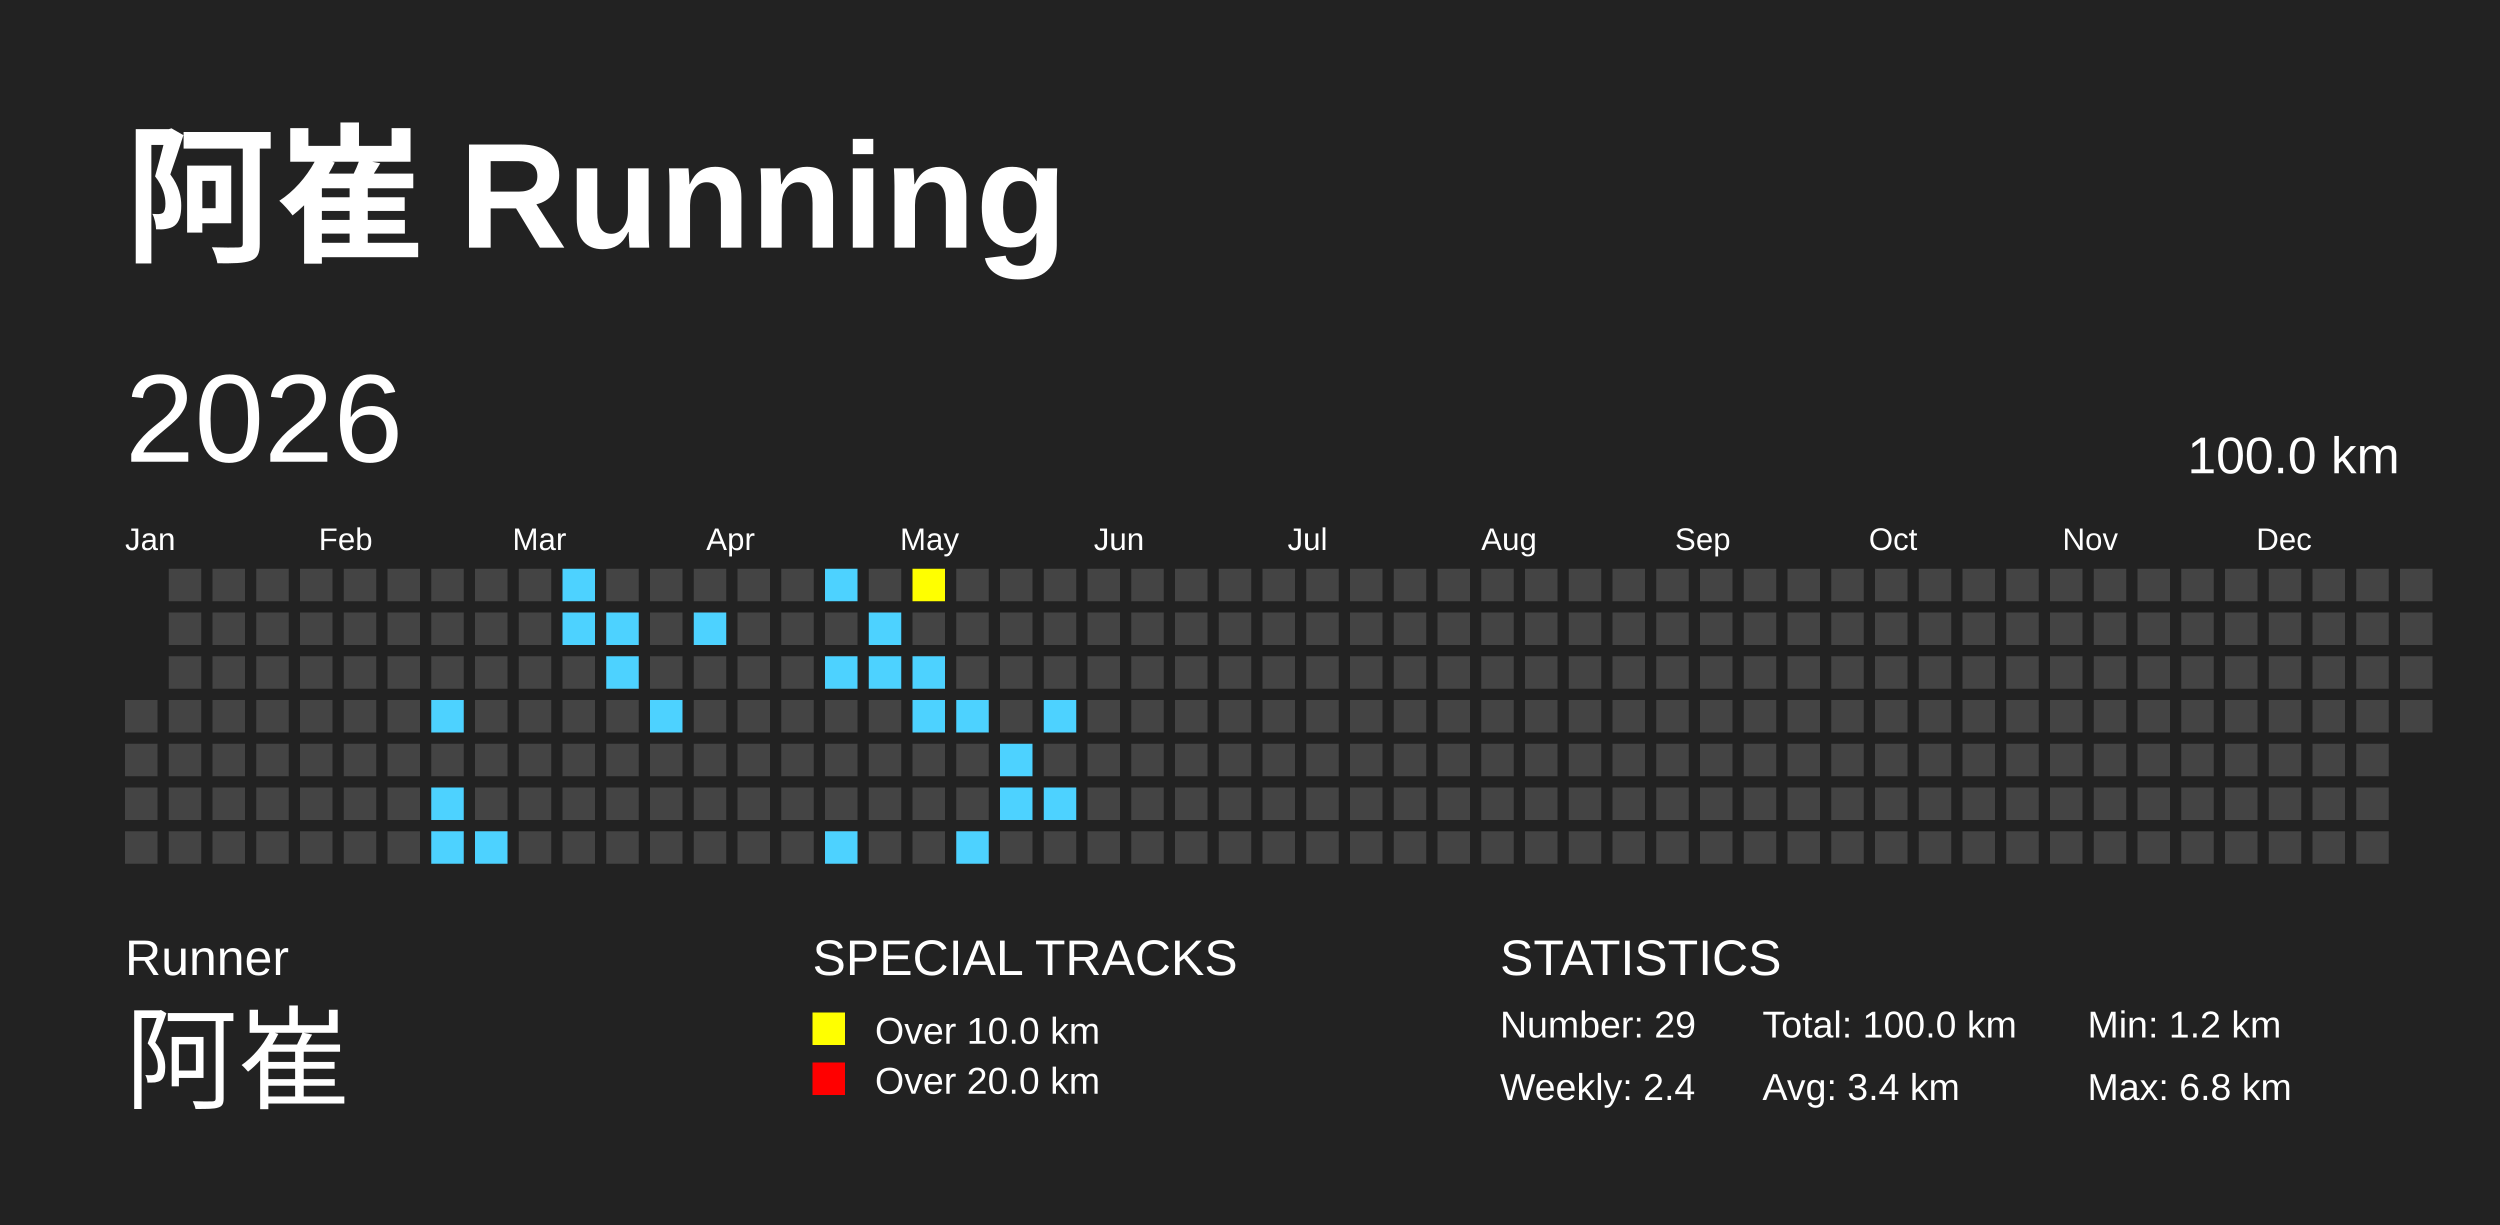
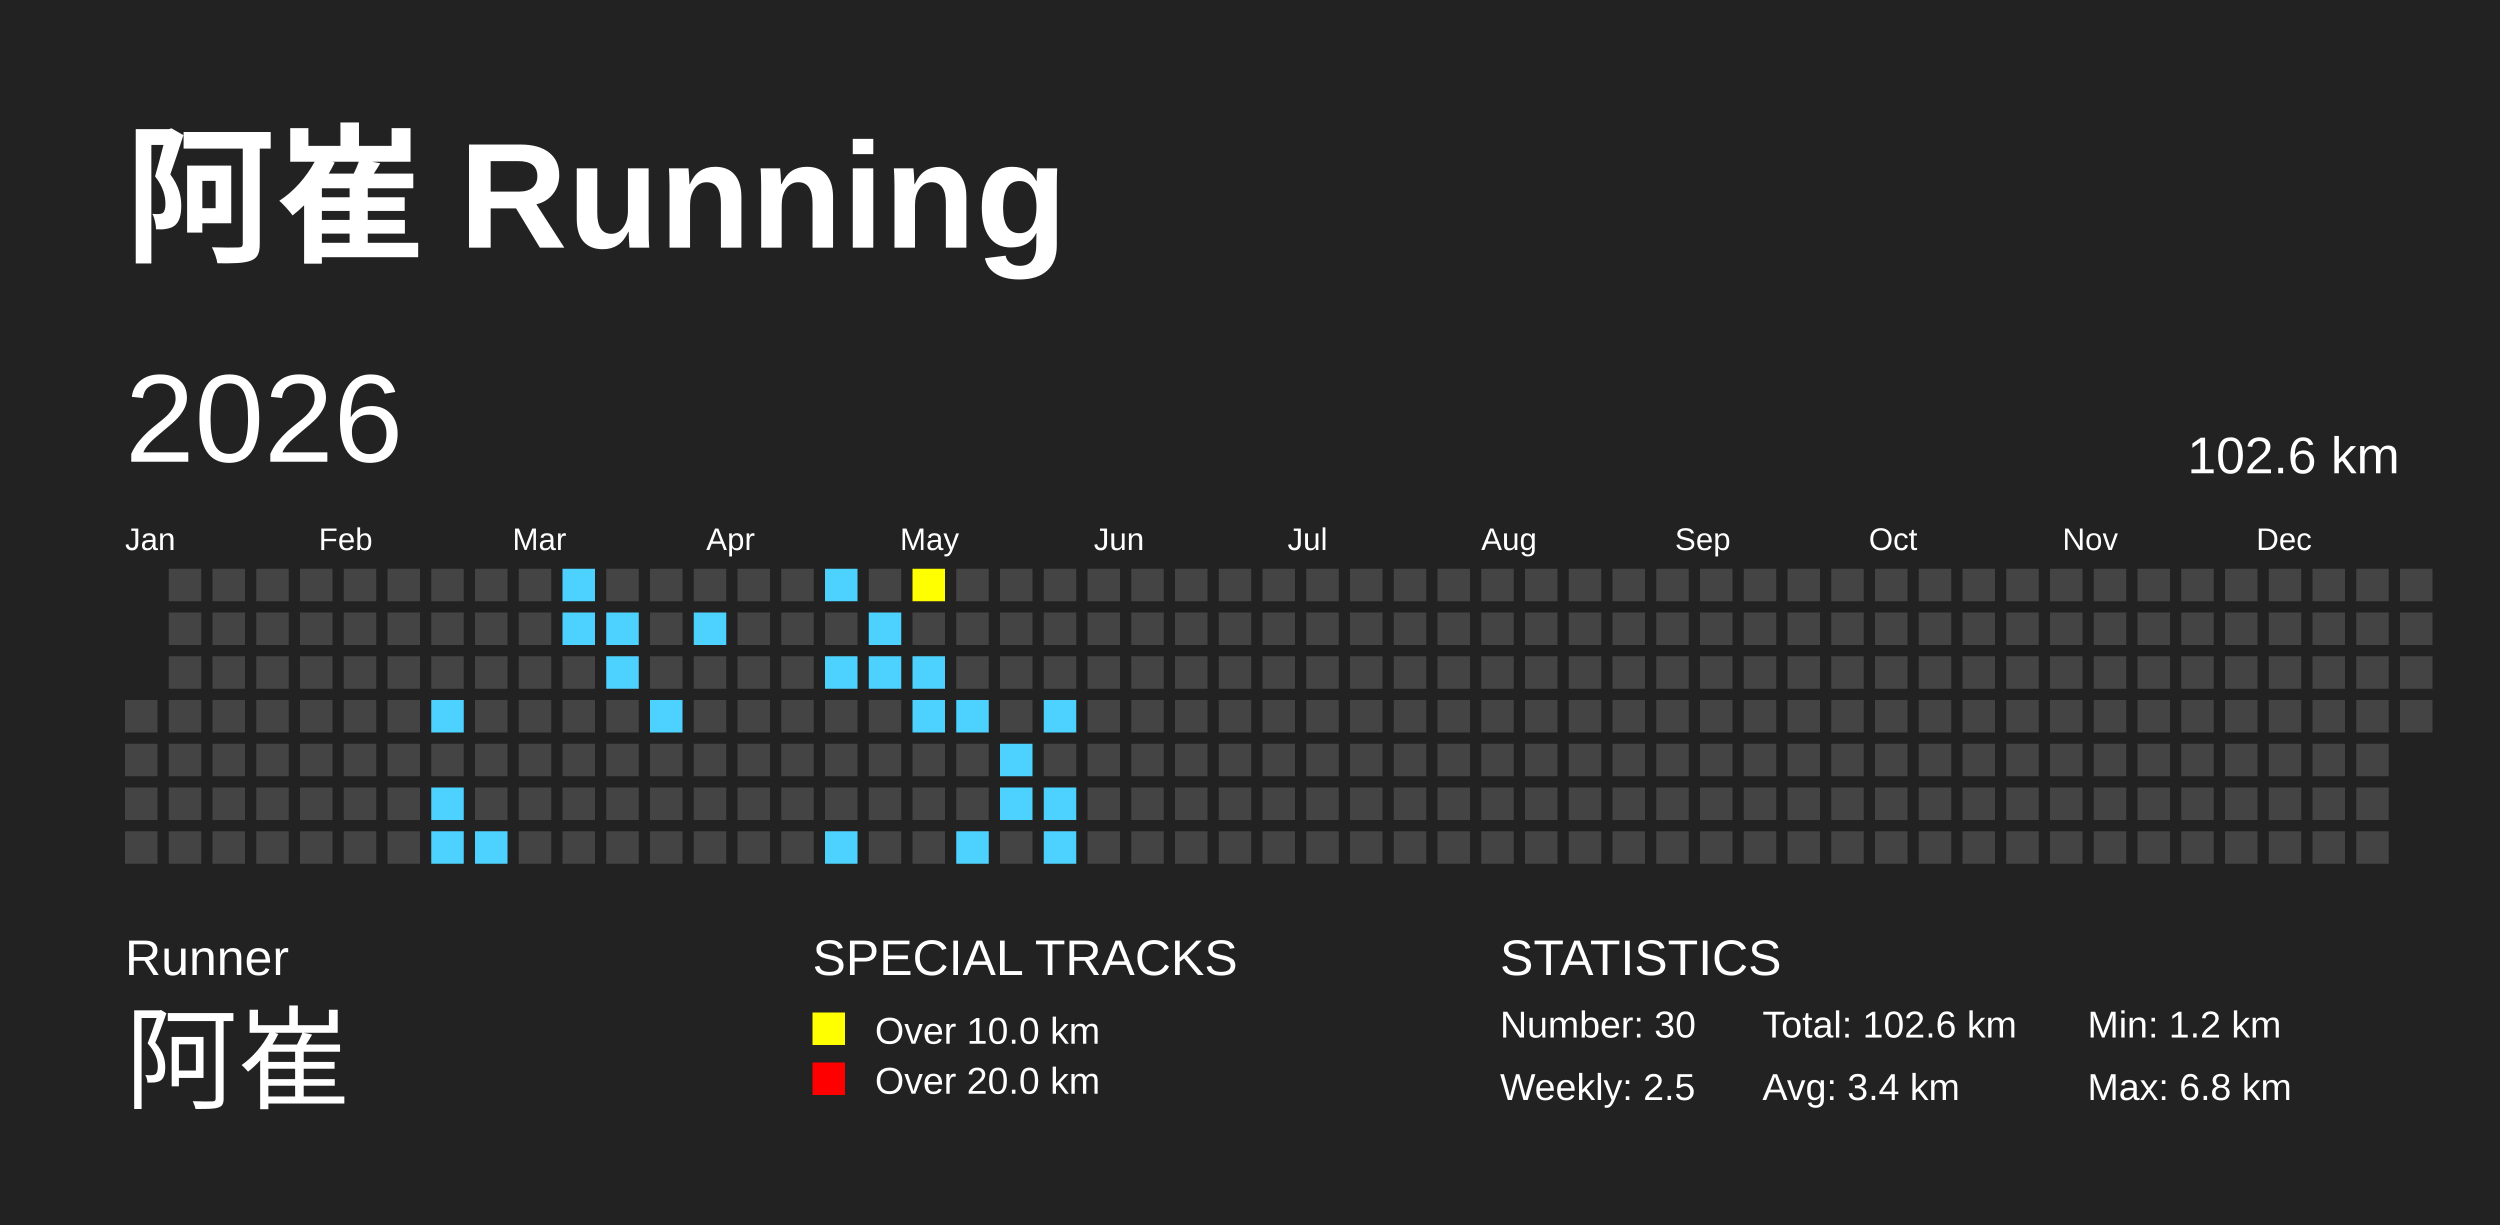
<svg xmlns="http://www.w3.org/2000/svg" baseProfile="full" height="98mm" version="1.1" viewBox="0,0,200,98" width="200mm">
  <defs>
    <pattern height="2" id="indoor-stripe" patternUnits="userSpaceOnUse" width="2">
      <line stroke="white" stroke-opacity="0.45" stroke-width="0.5" x1="0" x2="2" y1="2" y2="0" />
    </pattern>
  </defs>
  <rect fill="#222222" height="98" width="200" x="0" y="0" />
  <text fill="#FFFFFF" style="font-size:12px; font-family:Arial; font-weight:bold;" x="10" y="20">阿崔 Running</text>
  <text fill="#FFFFFF" style="font-size:4px; font-family:Arial" x="10" y="78">Runner</text>
  <text fill="#FFFFFF" style="font-size:9px; font-family:Arial" x="10" y="88">阿崔</text>
  <text fill="#FFFFFF" style="font-size:4px; font-family:Arial" x="65" y="78">SPECIAL TRACKS</text>
  <rect fill="yellow" height="2.6" width="2.6" x="65" y="81" />
  <text fill="#FFFFFF" style="font-size:3px; font-family:Arial" x="70" y="83.5">Over 10.0 km</text>
  <rect fill="red" height="2.6" width="2.6" x="65" y="85" />
  <text fill="#FFFFFF" style="font-size:3px; font-family:Arial" x="70" y="87.5">Over 20.0 km</text>
  <text fill="#FFFFFF" style="font-size:4px; font-family:Arial" x="120" y="78">STATISTICS</text>
-   <text fill="#FFFFFF" style="font-size:3px; font-family:Arial" x="120" y="83">Number: 29</text>
-   <text fill="#FFFFFF" style="font-size:3px; font-family:Arial" x="120" y="88">Weekly: 2.4</text>
-   <text fill="#FFFFFF" style="font-size:3px; font-family:Arial" x="141" y="83">Total: 100.0 km</text>
+   <text fill="#FFFFFF" style="font-size:3px; font-family:Arial" x="120" y="83">Number: 30</text>
+   <text fill="#FFFFFF" style="font-size:3px; font-family:Arial" x="120" y="88">Weekly: 2.5</text>
+   <text fill="#FFFFFF" style="font-size:3px; font-family:Arial" x="141" y="83">Total: 102.6 km</text>
  <text fill="#FFFFFF" style="font-size:3px; font-family:Arial" x="141" y="88">Avg: 3.4 km</text>
  <text fill="#FFFFFF" style="font-size:3px; font-family:Arial" x="167" y="83">Min: 1.2 km</text>
  <text fill="#FFFFFF" style="font-size:3px; font-family:Arial" x="167" y="88">Max: 6.8 km</text>
  <text dominant-baseline="hanging" fill="#FFFFFF" style="font-size:10.0px; font-family:Arial;" x="10" y="30">2026</text>
-   <text dominant-baseline="hanging" fill="#FFFFFF" style="font-size:4.125px; font-family:Arial;" x="175" y="35">100.0 km</text>
+   <text dominant-baseline="hanging" fill="#FFFFFF" style="font-size:4.125px; font-family:Arial;" x="175" y="35">102.6 km</text>
  <text fill="#FFFFFF" style="font-size:2.5px; font-family:Arial" x="10.0" y="44">Jan</text>
  <text fill="#FFFFFF" style="font-size:2.5px; font-family:Arial" x="25.5" y="44">Feb</text>
  <text fill="#FFFFFF" style="font-size:2.5px; font-family:Arial" x="41.0" y="44">Mar</text>
  <text fill="#FFFFFF" style="font-size:2.5px; font-family:Arial" x="56.5" y="44">Apr</text>
  <text fill="#FFFFFF" style="font-size:2.5px; font-family:Arial" x="72.0" y="44">May</text>
  <text fill="#FFFFFF" style="font-size:2.5px; font-family:Arial" x="87.5" y="44">Jun</text>
  <text fill="#FFFFFF" style="font-size:2.5px; font-family:Arial" x="103.0" y="44">Jul</text>
  <text fill="#FFFFFF" style="font-size:2.5px; font-family:Arial" x="118.5" y="44">Aug</text>
  <text fill="#FFFFFF" style="font-size:2.5px; font-family:Arial" x="134.0" y="44">Sep</text>
  <text fill="#FFFFFF" style="font-size:2.5px; font-family:Arial" x="149.5" y="44">Oct</text>
  <text fill="#FFFFFF" style="font-size:2.5px; font-family:Arial" x="165.0" y="44">Nov</text>
  <text fill="#FFFFFF" style="font-size:2.5px; font-family:Arial" x="180.5" y="44">Dec</text>
  <rect fill="#444444" height="2.6" width="2.6" x="10.0" y="56.0" />
  <rect fill="#444444" height="2.6" width="2.6" x="10.0" y="59.5" />
  <rect fill="#444444" height="2.6" width="2.6" x="10.0" y="63.0" />
  <rect fill="#444444" height="2.6" width="2.6" x="10.0" y="66.5" />
  <rect fill="#444444" height="2.6" width="2.6" x="13.5" y="45.5" />
  <rect fill="#444444" height="2.6" width="2.6" x="13.5" y="49.0" />
  <rect fill="#444444" height="2.6" width="2.6" x="13.5" y="52.5" />
  <rect fill="#444444" height="2.6" width="2.6" x="13.5" y="56.0" />
  <rect fill="#444444" height="2.6" width="2.6" x="13.5" y="59.5" />
  <rect fill="#444444" height="2.6" width="2.6" x="13.5" y="63.0" />
  <rect fill="#444444" height="2.6" width="2.6" x="13.5" y="66.5" />
  <rect fill="#444444" height="2.6" width="2.6" x="17.0" y="45.5" />
  <rect fill="#444444" height="2.6" width="2.6" x="17.0" y="49.0" />
  <rect fill="#444444" height="2.6" width="2.6" x="17.0" y="52.5" />
  <rect fill="#444444" height="2.6" width="2.6" x="17.0" y="56.0" />
  <rect fill="#444444" height="2.6" width="2.6" x="17.0" y="59.5" />
  <rect fill="#444444" height="2.6" width="2.6" x="17.0" y="63.0" />
  <rect fill="#444444" height="2.6" width="2.6" x="17.0" y="66.5" />
  <rect fill="#444444" height="2.6" width="2.6" x="20.5" y="45.5" />
  <rect fill="#444444" height="2.6" width="2.6" x="20.5" y="49.0" />
  <rect fill="#444444" height="2.6" width="2.6" x="20.5" y="52.5" />
  <rect fill="#444444" height="2.6" width="2.6" x="20.5" y="56.0" />
  <rect fill="#444444" height="2.6" width="2.6" x="20.5" y="59.5" />
  <rect fill="#444444" height="2.6" width="2.6" x="20.5" y="63.0" />
  <rect fill="#444444" height="2.6" width="2.6" x="20.5" y="66.5" />
  <rect fill="#444444" height="2.6" width="2.6" x="24.0" y="45.5" />
  <rect fill="#444444" height="2.6" width="2.6" x="24.0" y="49.0" />
  <rect fill="#444444" height="2.6" width="2.6" x="24.0" y="52.5" />
  <rect fill="#444444" height="2.6" width="2.6" x="24.0" y="56.0" />
  <rect fill="#444444" height="2.6" width="2.6" x="24.0" y="59.5" />
  <rect fill="#444444" height="2.6" width="2.6" x="24.0" y="63.0" />
  <rect fill="#444444" height="2.6" width="2.6" x="24.0" y="66.5" />
  <rect fill="#444444" height="2.6" width="2.6" x="27.5" y="45.5" />
  <rect fill="#444444" height="2.6" width="2.6" x="27.5" y="49.0" />
  <rect fill="#444444" height="2.6" width="2.6" x="27.5" y="52.5" />
  <rect fill="#444444" height="2.6" width="2.6" x="27.5" y="56.0" />
  <rect fill="#444444" height="2.6" width="2.6" x="27.5" y="59.5" />
  <rect fill="#444444" height="2.6" width="2.6" x="27.5" y="63.0" />
  <rect fill="#444444" height="2.6" width="2.6" x="27.5" y="66.5" />
  <rect fill="#444444" height="2.6" width="2.6" x="31.0" y="45.5" />
  <rect fill="#444444" height="2.6" width="2.6" x="31.0" y="49.0" />
  <rect fill="#444444" height="2.6" width="2.6" x="31.0" y="52.5" />
  <rect fill="#444444" height="2.6" width="2.6" x="31.0" y="56.0" />
  <rect fill="#444444" height="2.6" width="2.6" x="31.0" y="59.5" />
  <rect fill="#444444" height="2.6" width="2.6" x="31.0" y="63.0" />
  <rect fill="#444444" height="2.6" width="2.6" x="31.0" y="66.5" />
  <rect fill="#444444" height="2.6" width="2.6" x="34.5" y="45.5" />
  <rect fill="#444444" height="2.6" width="2.6" x="34.5" y="49.0" />
  <rect fill="#444444" height="2.6" width="2.6" x="34.5" y="52.5" />
  <rect fill="#4DD2FF" height="2.6" width="2.6" x="34.5" y="56.0" />
  <rect fill="#444444" height="2.6" width="2.6" x="34.5" y="59.5" />
  <rect fill="#4DD2FF" height="2.6" width="2.6" x="34.5" y="63.0" />
  <rect fill="#4DD2FF" height="2.6" width="2.6" x="34.5" y="66.5" />
  <rect fill="#444444" height="2.6" width="2.6" x="38.0" y="45.5" />
  <rect fill="#444444" height="2.6" width="2.6" x="38.0" y="49.0" />
  <rect fill="#444444" height="2.6" width="2.6" x="38.0" y="52.5" />
  <rect fill="#444444" height="2.6" width="2.6" x="38.0" y="56.0" />
  <rect fill="#444444" height="2.6" width="2.6" x="38.0" y="59.5" />
  <rect fill="#444444" height="2.6" width="2.6" x="38.0" y="63.0" />
  <rect fill="#4DD2FF" height="2.6" width="2.6" x="38.0" y="66.5" />
  <rect fill="#444444" height="2.6" width="2.6" x="41.5" y="45.5" />
  <rect fill="#444444" height="2.6" width="2.6" x="41.5" y="49.0" />
  <rect fill="#444444" height="2.6" width="2.6" x="41.5" y="52.5" />
  <rect fill="#444444" height="2.6" width="2.6" x="41.5" y="56.0" />
  <rect fill="#444444" height="2.6" width="2.6" x="41.5" y="59.5" />
  <rect fill="#444444" height="2.6" width="2.6" x="41.5" y="63.0" />
  <rect fill="#444444" height="2.6" width="2.6" x="41.5" y="66.5" />
  <rect fill="#4DD2FF" height="2.6" width="2.6" x="45.0" y="45.5" />
  <rect fill="#4DD2FF" height="2.6" width="2.6" x="45.0" y="49.0" />
  <rect fill="#444444" height="2.6" width="2.6" x="45.0" y="52.5" />
  <rect fill="#444444" height="2.6" width="2.6" x="45.0" y="56.0" />
  <rect fill="#444444" height="2.6" width="2.6" x="45.0" y="59.5" />
  <rect fill="#444444" height="2.6" width="2.6" x="45.0" y="63.0" />
  <rect fill="#444444" height="2.6" width="2.6" x="45.0" y="66.5" />
  <rect fill="#444444" height="2.6" width="2.6" x="48.5" y="45.5" />
  <rect fill="#4DD2FF" height="2.6" width="2.6" x="48.5" y="49.0" />
  <rect fill="#4DD2FF" height="2.6" width="2.6" x="48.5" y="52.5" />
  <rect fill="#444444" height="2.6" width="2.6" x="48.5" y="56.0" />
  <rect fill="#444444" height="2.6" width="2.6" x="48.5" y="59.5" />
  <rect fill="#444444" height="2.6" width="2.6" x="48.5" y="63.0" />
  <rect fill="#444444" height="2.6" width="2.6" x="48.5" y="66.5" />
  <rect fill="#444444" height="2.6" width="2.6" x="52.0" y="45.5" />
  <rect fill="#444444" height="2.6" width="2.6" x="52.0" y="49.0" />
  <rect fill="#444444" height="2.6" width="2.6" x="52.0" y="52.5" />
  <rect fill="#4DD2FF" height="2.6" width="2.6" x="52.0" y="56.0" />
  <rect fill="#444444" height="2.6" width="2.6" x="52.0" y="59.5" />
  <rect fill="#444444" height="2.6" width="2.6" x="52.0" y="63.0" />
  <rect fill="#444444" height="2.6" width="2.6" x="52.0" y="66.5" />
  <rect fill="#444444" height="2.6" width="2.6" x="55.5" y="45.5" />
  <rect fill="#4DD2FF" height="2.6" width="2.6" x="55.5" y="49.0" />
  <rect fill="#444444" height="2.6" width="2.6" x="55.5" y="52.5" />
  <rect fill="#444444" height="2.6" width="2.6" x="55.5" y="56.0" />
  <rect fill="#444444" height="2.6" width="2.6" x="55.5" y="59.5" />
  <rect fill="#444444" height="2.6" width="2.6" x="55.5" y="63.0" />
  <rect fill="#444444" height="2.6" width="2.6" x="55.5" y="66.5" />
  <rect fill="#444444" height="2.6" width="2.6" x="59.0" y="45.5" />
  <rect fill="#444444" height="2.6" width="2.6" x="59.0" y="49.0" />
  <rect fill="#444444" height="2.6" width="2.6" x="59.0" y="52.5" />
  <rect fill="#444444" height="2.6" width="2.6" x="59.0" y="56.0" />
  <rect fill="#444444" height="2.6" width="2.6" x="59.0" y="59.5" />
  <rect fill="#444444" height="2.6" width="2.6" x="59.0" y="63.0" />
  <rect fill="#444444" height="2.6" width="2.6" x="59.0" y="66.5" />
  <rect fill="#444444" height="2.6" width="2.6" x="62.5" y="45.5" />
  <rect fill="#444444" height="2.6" width="2.6" x="62.5" y="49.0" />
  <rect fill="#444444" height="2.6" width="2.6" x="62.5" y="52.5" />
  <rect fill="#444444" height="2.6" width="2.6" x="62.5" y="56.0" />
  <rect fill="#444444" height="2.6" width="2.6" x="62.5" y="59.5" />
  <rect fill="#444444" height="2.6" width="2.6" x="62.5" y="63.0" />
  <rect fill="#444444" height="2.6" width="2.6" x="62.5" y="66.5" />
  <rect fill="#4DD2FF" height="2.6" width="2.6" x="66.0" y="45.5" />
  <rect fill="#444444" height="2.6" width="2.6" x="66.0" y="49.0" />
  <rect fill="#4DD2FF" height="2.6" width="2.6" x="66.0" y="52.5" />
  <rect fill="#444444" height="2.6" width="2.6" x="66.0" y="56.0" />
  <rect fill="#444444" height="2.6" width="2.6" x="66.0" y="59.5" />
  <rect fill="#444444" height="2.6" width="2.6" x="66.0" y="63.0" />
  <rect fill="#4DD2FF" height="2.6" width="2.6" x="66.0" y="66.5" />
  <rect fill="#444444" height="2.6" width="2.6" x="69.5" y="45.5" />
  <rect fill="#4DD2FF" height="2.6" width="2.6" x="69.5" y="49.0" />
  <rect fill="#4DD2FF" height="2.6" width="2.6" x="69.5" y="52.5" />
  <rect fill="#444444" height="2.6" width="2.6" x="69.5" y="56.0" />
  <rect fill="#444444" height="2.6" width="2.6" x="69.5" y="59.5" />
  <rect fill="#444444" height="2.6" width="2.6" x="69.5" y="63.0" />
  <rect fill="#444444" height="2.6" width="2.6" x="69.5" y="66.5" />
  <rect fill="yellow" height="2.6" width="2.6" x="73.0" y="45.5" />
  <rect fill="#444444" height="2.6" width="2.6" x="73.0" y="49.0" />
  <rect fill="#4DD2FF" height="2.6" width="2.6" x="73.0" y="52.5" />
  <rect fill="#4DD2FF" height="2.6" width="2.6" x="73.0" y="56.0" />
  <rect fill="#444444" height="2.6" width="2.6" x="73.0" y="59.5" />
  <rect fill="#444444" height="2.6" width="2.6" x="73.0" y="63.0" />
  <rect fill="#444444" height="2.6" width="2.6" x="73.0" y="66.5" />
  <rect fill="#444444" height="2.6" width="2.6" x="76.5" y="45.5" />
  <rect fill="#444444" height="2.6" width="2.6" x="76.5" y="49.0" />
  <rect fill="#444444" height="2.6" width="2.6" x="76.5" y="52.5" />
  <rect fill="#4DD2FF" height="2.6" width="2.6" x="76.5" y="56.0" />
  <rect fill="#444444" height="2.6" width="2.6" x="76.5" y="59.5" />
  <rect fill="#444444" height="2.6" width="2.6" x="76.5" y="63.0" />
  <rect fill="#4DD2FF" height="2.6" width="2.6" x="76.5" y="66.5" />
  <rect fill="#444444" height="2.6" width="2.6" x="80.0" y="45.5" />
  <rect fill="#444444" height="2.6" width="2.6" x="80.0" y="49.0" />
  <rect fill="#444444" height="2.6" width="2.6" x="80.0" y="52.5" />
  <rect fill="#444444" height="2.6" width="2.6" x="80.0" y="56.0" />
  <rect fill="#4DD2FF" height="2.6" width="2.6" x="80.0" y="59.5" />
  <rect fill="#4DD2FF" height="2.6" width="2.6" x="80.0" y="63.0" />
  <rect fill="#444444" height="2.6" width="2.6" x="80.0" y="66.5" />
  <rect fill="#444444" height="2.6" width="2.6" x="83.5" y="45.5" />
  <rect fill="#444444" height="2.6" width="2.6" x="83.5" y="49.0" />
  <rect fill="#444444" height="2.6" width="2.6" x="83.5" y="52.5" />
  <rect fill="#4DD2FF" height="2.6" width="2.6" x="83.5" y="56.0" />
  <rect fill="#444444" height="2.6" width="2.6" x="83.5" y="59.5" />
  <rect fill="#4DD2FF" height="2.6" width="2.6" x="83.5" y="63.0" />
-   <rect fill="#444444" height="2.6" width="2.6" x="83.5" y="66.5" />
+   <rect fill="#4DD2FF" height="2.6" width="2.6" x="83.5" y="66.5" />
  <rect fill="#444444" height="2.6" width="2.6" x="87.0" y="45.5" />
  <rect fill="#444444" height="2.6" width="2.6" x="87.0" y="49.0" />
  <rect fill="#444444" height="2.6" width="2.6" x="87.0" y="52.5" />
  <rect fill="#444444" height="2.6" width="2.6" x="87.0" y="56.0" />
  <rect fill="#444444" height="2.6" width="2.6" x="87.0" y="59.5" />
  <rect fill="#444444" height="2.6" width="2.6" x="87.0" y="63.0" />
  <rect fill="#444444" height="2.6" width="2.6" x="87.0" y="66.5" />
  <rect fill="#444444" height="2.6" width="2.6" x="90.5" y="45.5" />
  <rect fill="#444444" height="2.6" width="2.6" x="90.5" y="49.0" />
  <rect fill="#444444" height="2.6" width="2.6" x="90.5" y="52.5" />
  <rect fill="#444444" height="2.6" width="2.6" x="90.5" y="56.0" />
  <rect fill="#444444" height="2.6" width="2.6" x="90.5" y="59.5" />
  <rect fill="#444444" height="2.6" width="2.6" x="90.5" y="63.0" />
  <rect fill="#444444" height="2.6" width="2.6" x="90.5" y="66.5" />
  <rect fill="#444444" height="2.6" width="2.6" x="94.0" y="45.5" />
  <rect fill="#444444" height="2.6" width="2.6" x="94.0" y="49.0" />
  <rect fill="#444444" height="2.6" width="2.6" x="94.0" y="52.5" />
  <rect fill="#444444" height="2.6" width="2.6" x="94.0" y="56.0" />
  <rect fill="#444444" height="2.6" width="2.6" x="94.0" y="59.5" />
  <rect fill="#444444" height="2.6" width="2.6" x="94.0" y="63.0" />
  <rect fill="#444444" height="2.6" width="2.6" x="94.0" y="66.5" />
  <rect fill="#444444" height="2.6" width="2.6" x="97.5" y="45.5" />
  <rect fill="#444444" height="2.6" width="2.6" x="97.5" y="49.0" />
  <rect fill="#444444" height="2.6" width="2.6" x="97.5" y="52.5" />
  <rect fill="#444444" height="2.6" width="2.6" x="97.5" y="56.0" />
  <rect fill="#444444" height="2.6" width="2.6" x="97.5" y="59.5" />
  <rect fill="#444444" height="2.6" width="2.6" x="97.5" y="63.0" />
  <rect fill="#444444" height="2.6" width="2.6" x="97.5" y="66.5" />
  <rect fill="#444444" height="2.6" width="2.6" x="101.0" y="45.5" />
  <rect fill="#444444" height="2.6" width="2.6" x="101.0" y="49.0" />
  <rect fill="#444444" height="2.6" width="2.6" x="101.0" y="52.5" />
  <rect fill="#444444" height="2.6" width="2.6" x="101.0" y="56.0" />
  <rect fill="#444444" height="2.6" width="2.6" x="101.0" y="59.5" />
  <rect fill="#444444" height="2.6" width="2.6" x="101.0" y="63.0" />
  <rect fill="#444444" height="2.6" width="2.6" x="101.0" y="66.5" />
  <rect fill="#444444" height="2.6" width="2.6" x="104.5" y="45.5" />
  <rect fill="#444444" height="2.6" width="2.6" x="104.5" y="49.0" />
  <rect fill="#444444" height="2.6" width="2.6" x="104.5" y="52.5" />
  <rect fill="#444444" height="2.6" width="2.6" x="104.5" y="56.0" />
  <rect fill="#444444" height="2.6" width="2.6" x="104.5" y="59.5" />
  <rect fill="#444444" height="2.6" width="2.6" x="104.5" y="63.0" />
  <rect fill="#444444" height="2.6" width="2.6" x="104.5" y="66.5" />
  <rect fill="#444444" height="2.6" width="2.6" x="108.0" y="45.5" />
  <rect fill="#444444" height="2.6" width="2.6" x="108.0" y="49.0" />
  <rect fill="#444444" height="2.6" width="2.6" x="108.0" y="52.5" />
  <rect fill="#444444" height="2.6" width="2.6" x="108.0" y="56.0" />
  <rect fill="#444444" height="2.6" width="2.6" x="108.0" y="59.5" />
  <rect fill="#444444" height="2.6" width="2.6" x="108.0" y="63.0" />
  <rect fill="#444444" height="2.6" width="2.6" x="108.0" y="66.5" />
  <rect fill="#444444" height="2.6" width="2.6" x="111.5" y="45.5" />
  <rect fill="#444444" height="2.6" width="2.6" x="111.5" y="49.0" />
  <rect fill="#444444" height="2.6" width="2.6" x="111.5" y="52.5" />
  <rect fill="#444444" height="2.6" width="2.6" x="111.5" y="56.0" />
  <rect fill="#444444" height="2.6" width="2.6" x="111.5" y="59.5" />
  <rect fill="#444444" height="2.6" width="2.6" x="111.5" y="63.0" />
  <rect fill="#444444" height="2.6" width="2.6" x="111.5" y="66.5" />
  <rect fill="#444444" height="2.6" width="2.6" x="115.0" y="45.5" />
  <rect fill="#444444" height="2.6" width="2.6" x="115.0" y="49.0" />
  <rect fill="#444444" height="2.6" width="2.6" x="115.0" y="52.5" />
  <rect fill="#444444" height="2.6" width="2.6" x="115.0" y="56.0" />
  <rect fill="#444444" height="2.6" width="2.6" x="115.0" y="59.5" />
  <rect fill="#444444" height="2.6" width="2.6" x="115.0" y="63.0" />
  <rect fill="#444444" height="2.6" width="2.6" x="115.0" y="66.5" />
  <rect fill="#444444" height="2.6" width="2.6" x="118.5" y="45.5" />
  <rect fill="#444444" height="2.6" width="2.6" x="118.5" y="49.0" />
  <rect fill="#444444" height="2.6" width="2.6" x="118.5" y="52.5" />
  <rect fill="#444444" height="2.6" width="2.6" x="118.5" y="56.0" />
  <rect fill="#444444" height="2.6" width="2.6" x="118.5" y="59.5" />
  <rect fill="#444444" height="2.6" width="2.6" x="118.5" y="63.0" />
  <rect fill="#444444" height="2.6" width="2.6" x="118.5" y="66.5" />
  <rect fill="#444444" height="2.6" width="2.6" x="122.0" y="45.5" />
  <rect fill="#444444" height="2.6" width="2.6" x="122.0" y="49.0" />
  <rect fill="#444444" height="2.6" width="2.6" x="122.0" y="52.5" />
  <rect fill="#444444" height="2.6" width="2.6" x="122.0" y="56.0" />
  <rect fill="#444444" height="2.6" width="2.6" x="122.0" y="59.5" />
  <rect fill="#444444" height="2.6" width="2.6" x="122.0" y="63.0" />
  <rect fill="#444444" height="2.6" width="2.6" x="122.0" y="66.5" />
  <rect fill="#444444" height="2.6" width="2.6" x="125.5" y="45.5" />
  <rect fill="#444444" height="2.6" width="2.6" x="125.5" y="49.0" />
  <rect fill="#444444" height="2.6" width="2.6" x="125.5" y="52.5" />
  <rect fill="#444444" height="2.6" width="2.6" x="125.5" y="56.0" />
  <rect fill="#444444" height="2.6" width="2.6" x="125.5" y="59.5" />
  <rect fill="#444444" height="2.6" width="2.6" x="125.5" y="63.0" />
  <rect fill="#444444" height="2.6" width="2.6" x="125.5" y="66.5" />
  <rect fill="#444444" height="2.6" width="2.6" x="129.0" y="45.5" />
  <rect fill="#444444" height="2.6" width="2.6" x="129.0" y="49.0" />
  <rect fill="#444444" height="2.6" width="2.6" x="129.0" y="52.5" />
  <rect fill="#444444" height="2.6" width="2.6" x="129.0" y="56.0" />
  <rect fill="#444444" height="2.6" width="2.6" x="129.0" y="59.5" />
  <rect fill="#444444" height="2.6" width="2.6" x="129.0" y="63.0" />
  <rect fill="#444444" height="2.6" width="2.6" x="129.0" y="66.5" />
  <rect fill="#444444" height="2.6" width="2.6" x="132.5" y="45.5" />
  <rect fill="#444444" height="2.6" width="2.6" x="132.5" y="49.0" />
  <rect fill="#444444" height="2.6" width="2.6" x="132.5" y="52.5" />
  <rect fill="#444444" height="2.6" width="2.6" x="132.5" y="56.0" />
  <rect fill="#444444" height="2.6" width="2.6" x="132.5" y="59.5" />
  <rect fill="#444444" height="2.6" width="2.6" x="132.5" y="63.0" />
  <rect fill="#444444" height="2.6" width="2.6" x="132.5" y="66.5" />
  <rect fill="#444444" height="2.6" width="2.6" x="136.0" y="45.5" />
  <rect fill="#444444" height="2.6" width="2.6" x="136.0" y="49.0" />
  <rect fill="#444444" height="2.6" width="2.6" x="136.0" y="52.5" />
  <rect fill="#444444" height="2.6" width="2.6" x="136.0" y="56.0" />
  <rect fill="#444444" height="2.6" width="2.6" x="136.0" y="59.5" />
  <rect fill="#444444" height="2.6" width="2.6" x="136.0" y="63.0" />
  <rect fill="#444444" height="2.6" width="2.6" x="136.0" y="66.5" />
  <rect fill="#444444" height="2.6" width="2.6" x="139.5" y="45.5" />
  <rect fill="#444444" height="2.6" width="2.6" x="139.5" y="49.0" />
  <rect fill="#444444" height="2.6" width="2.6" x="139.5" y="52.5" />
  <rect fill="#444444" height="2.6" width="2.6" x="139.5" y="56.0" />
  <rect fill="#444444" height="2.6" width="2.6" x="139.5" y="59.5" />
  <rect fill="#444444" height="2.6" width="2.6" x="139.5" y="63.0" />
  <rect fill="#444444" height="2.6" width="2.6" x="139.5" y="66.5" />
  <rect fill="#444444" height="2.6" width="2.6" x="143.0" y="45.5" />
  <rect fill="#444444" height="2.6" width="2.6" x="143.0" y="49.0" />
  <rect fill="#444444" height="2.6" width="2.6" x="143.0" y="52.5" />
  <rect fill="#444444" height="2.6" width="2.6" x="143.0" y="56.0" />
  <rect fill="#444444" height="2.6" width="2.6" x="143.0" y="59.5" />
  <rect fill="#444444" height="2.6" width="2.6" x="143.0" y="63.0" />
  <rect fill="#444444" height="2.6" width="2.6" x="143.0" y="66.5" />
  <rect fill="#444444" height="2.6" width="2.6" x="146.5" y="45.5" />
  <rect fill="#444444" height="2.6" width="2.6" x="146.5" y="49.0" />
  <rect fill="#444444" height="2.6" width="2.6" x="146.5" y="52.5" />
  <rect fill="#444444" height="2.6" width="2.6" x="146.5" y="56.0" />
  <rect fill="#444444" height="2.6" width="2.6" x="146.5" y="59.5" />
  <rect fill="#444444" height="2.6" width="2.6" x="146.5" y="63.0" />
  <rect fill="#444444" height="2.6" width="2.6" x="146.5" y="66.5" />
  <rect fill="#444444" height="2.6" width="2.6" x="150.0" y="45.5" />
  <rect fill="#444444" height="2.6" width="2.6" x="150.0" y="49.0" />
  <rect fill="#444444" height="2.6" width="2.6" x="150.0" y="52.5" />
  <rect fill="#444444" height="2.6" width="2.6" x="150.0" y="56.0" />
  <rect fill="#444444" height="2.6" width="2.6" x="150.0" y="59.5" />
  <rect fill="#444444" height="2.6" width="2.6" x="150.0" y="63.0" />
  <rect fill="#444444" height="2.6" width="2.6" x="150.0" y="66.5" />
  <rect fill="#444444" height="2.6" width="2.6" x="153.5" y="45.5" />
  <rect fill="#444444" height="2.6" width="2.6" x="153.5" y="49.0" />
  <rect fill="#444444" height="2.6" width="2.6" x="153.5" y="52.5" />
  <rect fill="#444444" height="2.6" width="2.6" x="153.5" y="56.0" />
  <rect fill="#444444" height="2.6" width="2.6" x="153.5" y="59.5" />
  <rect fill="#444444" height="2.6" width="2.6" x="153.5" y="63.0" />
  <rect fill="#444444" height="2.6" width="2.6" x="153.5" y="66.5" />
  <rect fill="#444444" height="2.6" width="2.6" x="157.0" y="45.5" />
  <rect fill="#444444" height="2.6" width="2.6" x="157.0" y="49.0" />
  <rect fill="#444444" height="2.6" width="2.6" x="157.0" y="52.5" />
  <rect fill="#444444" height="2.6" width="2.6" x="157.0" y="56.0" />
  <rect fill="#444444" height="2.6" width="2.6" x="157.0" y="59.5" />
  <rect fill="#444444" height="2.6" width="2.6" x="157.0" y="63.0" />
  <rect fill="#444444" height="2.6" width="2.6" x="157.0" y="66.5" />
  <rect fill="#444444" height="2.6" width="2.6" x="160.5" y="45.5" />
  <rect fill="#444444" height="2.6" width="2.6" x="160.5" y="49.0" />
  <rect fill="#444444" height="2.6" width="2.6" x="160.5" y="52.5" />
  <rect fill="#444444" height="2.6" width="2.6" x="160.5" y="56.0" />
  <rect fill="#444444" height="2.6" width="2.6" x="160.5" y="59.5" />
  <rect fill="#444444" height="2.6" width="2.6" x="160.5" y="63.0" />
  <rect fill="#444444" height="2.6" width="2.6" x="160.5" y="66.5" />
  <rect fill="#444444" height="2.6" width="2.6" x="164.0" y="45.5" />
  <rect fill="#444444" height="2.6" width="2.6" x="164.0" y="49.0" />
  <rect fill="#444444" height="2.6" width="2.6" x="164.0" y="52.5" />
  <rect fill="#444444" height="2.6" width="2.6" x="164.0" y="56.0" />
  <rect fill="#444444" height="2.6" width="2.6" x="164.0" y="59.5" />
  <rect fill="#444444" height="2.6" width="2.6" x="164.0" y="63.0" />
  <rect fill="#444444" height="2.6" width="2.6" x="164.0" y="66.5" />
  <rect fill="#444444" height="2.6" width="2.6" x="167.5" y="45.5" />
  <rect fill="#444444" height="2.6" width="2.6" x="167.5" y="49.0" />
  <rect fill="#444444" height="2.6" width="2.6" x="167.5" y="52.5" />
  <rect fill="#444444" height="2.6" width="2.6" x="167.5" y="56.0" />
  <rect fill="#444444" height="2.6" width="2.6" x="167.5" y="59.5" />
  <rect fill="#444444" height="2.6" width="2.6" x="167.5" y="63.0" />
  <rect fill="#444444" height="2.6" width="2.6" x="167.5" y="66.5" />
  <rect fill="#444444" height="2.6" width="2.6" x="171.0" y="45.5" />
  <rect fill="#444444" height="2.6" width="2.6" x="171.0" y="49.0" />
  <rect fill="#444444" height="2.6" width="2.6" x="171.0" y="52.5" />
  <rect fill="#444444" height="2.6" width="2.6" x="171.0" y="56.0" />
  <rect fill="#444444" height="2.6" width="2.6" x="171.0" y="59.5" />
  <rect fill="#444444" height="2.6" width="2.6" x="171.0" y="63.0" />
  <rect fill="#444444" height="2.6" width="2.6" x="171.0" y="66.5" />
  <rect fill="#444444" height="2.6" width="2.6" x="174.5" y="45.5" />
  <rect fill="#444444" height="2.6" width="2.6" x="174.5" y="49.0" />
  <rect fill="#444444" height="2.6" width="2.6" x="174.5" y="52.5" />
  <rect fill="#444444" height="2.6" width="2.6" x="174.5" y="56.0" />
  <rect fill="#444444" height="2.6" width="2.6" x="174.5" y="59.5" />
  <rect fill="#444444" height="2.6" width="2.6" x="174.5" y="63.0" />
  <rect fill="#444444" height="2.6" width="2.6" x="174.5" y="66.5" />
  <rect fill="#444444" height="2.6" width="2.6" x="178.0" y="45.5" />
  <rect fill="#444444" height="2.6" width="2.6" x="178.0" y="49.0" />
  <rect fill="#444444" height="2.6" width="2.6" x="178.0" y="52.5" />
  <rect fill="#444444" height="2.6" width="2.6" x="178.0" y="56.0" />
  <rect fill="#444444" height="2.6" width="2.6" x="178.0" y="59.5" />
  <rect fill="#444444" height="2.6" width="2.6" x="178.0" y="63.0" />
  <rect fill="#444444" height="2.6" width="2.6" x="178.0" y="66.5" />
  <rect fill="#444444" height="2.6" width="2.6" x="181.5" y="45.5" />
  <rect fill="#444444" height="2.6" width="2.6" x="181.5" y="49.0" />
  <rect fill="#444444" height="2.6" width="2.6" x="181.5" y="52.5" />
  <rect fill="#444444" height="2.6" width="2.6" x="181.5" y="56.0" />
  <rect fill="#444444" height="2.6" width="2.6" x="181.5" y="59.5" />
  <rect fill="#444444" height="2.6" width="2.6" x="181.5" y="63.0" />
  <rect fill="#444444" height="2.6" width="2.6" x="181.5" y="66.5" />
  <rect fill="#444444" height="2.6" width="2.6" x="185.0" y="45.5" />
  <rect fill="#444444" height="2.6" width="2.6" x="185.0" y="49.0" />
  <rect fill="#444444" height="2.6" width="2.6" x="185.0" y="52.5" />
  <rect fill="#444444" height="2.6" width="2.6" x="185.0" y="56.0" />
  <rect fill="#444444" height="2.6" width="2.6" x="185.0" y="59.5" />
  <rect fill="#444444" height="2.6" width="2.6" x="185.0" y="63.0" />
  <rect fill="#444444" height="2.6" width="2.6" x="185.0" y="66.5" />
  <rect fill="#444444" height="2.6" width="2.6" x="188.5" y="45.5" />
  <rect fill="#444444" height="2.6" width="2.6" x="188.5" y="49.0" />
  <rect fill="#444444" height="2.6" width="2.6" x="188.5" y="52.5" />
  <rect fill="#444444" height="2.6" width="2.6" x="188.5" y="56.0" />
  <rect fill="#444444" height="2.6" width="2.6" x="188.5" y="59.5" />
  <rect fill="#444444" height="2.6" width="2.6" x="188.5" y="63.0" />
  <rect fill="#444444" height="2.6" width="2.6" x="188.5" y="66.5" />
  <rect fill="#444444" height="2.6" width="2.6" x="192.0" y="45.5" />
  <rect fill="#444444" height="2.6" width="2.6" x="192.0" y="49.0" />
  <rect fill="#444444" height="2.6" width="2.6" x="192.0" y="52.5" />
  <rect fill="#444444" height="2.6" width="2.6" x="192.0" y="56.0" />
</svg>
